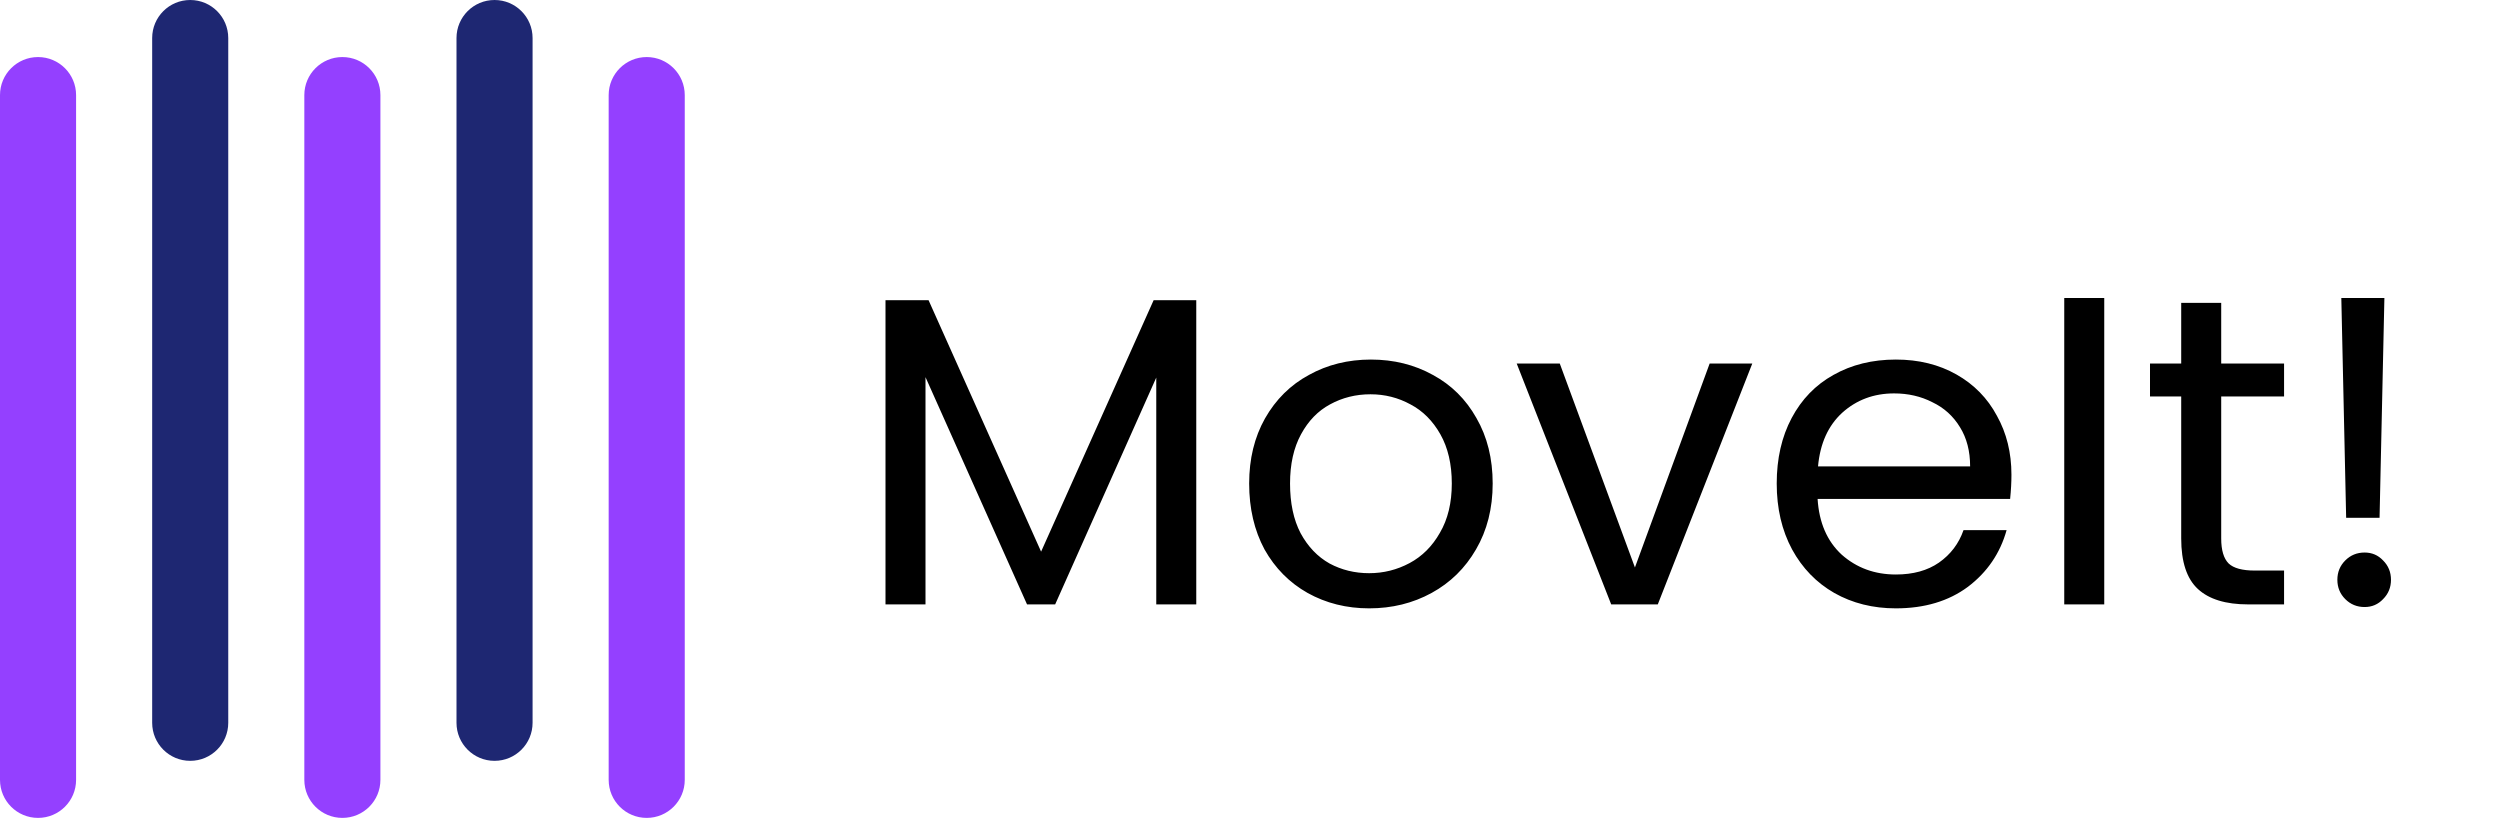
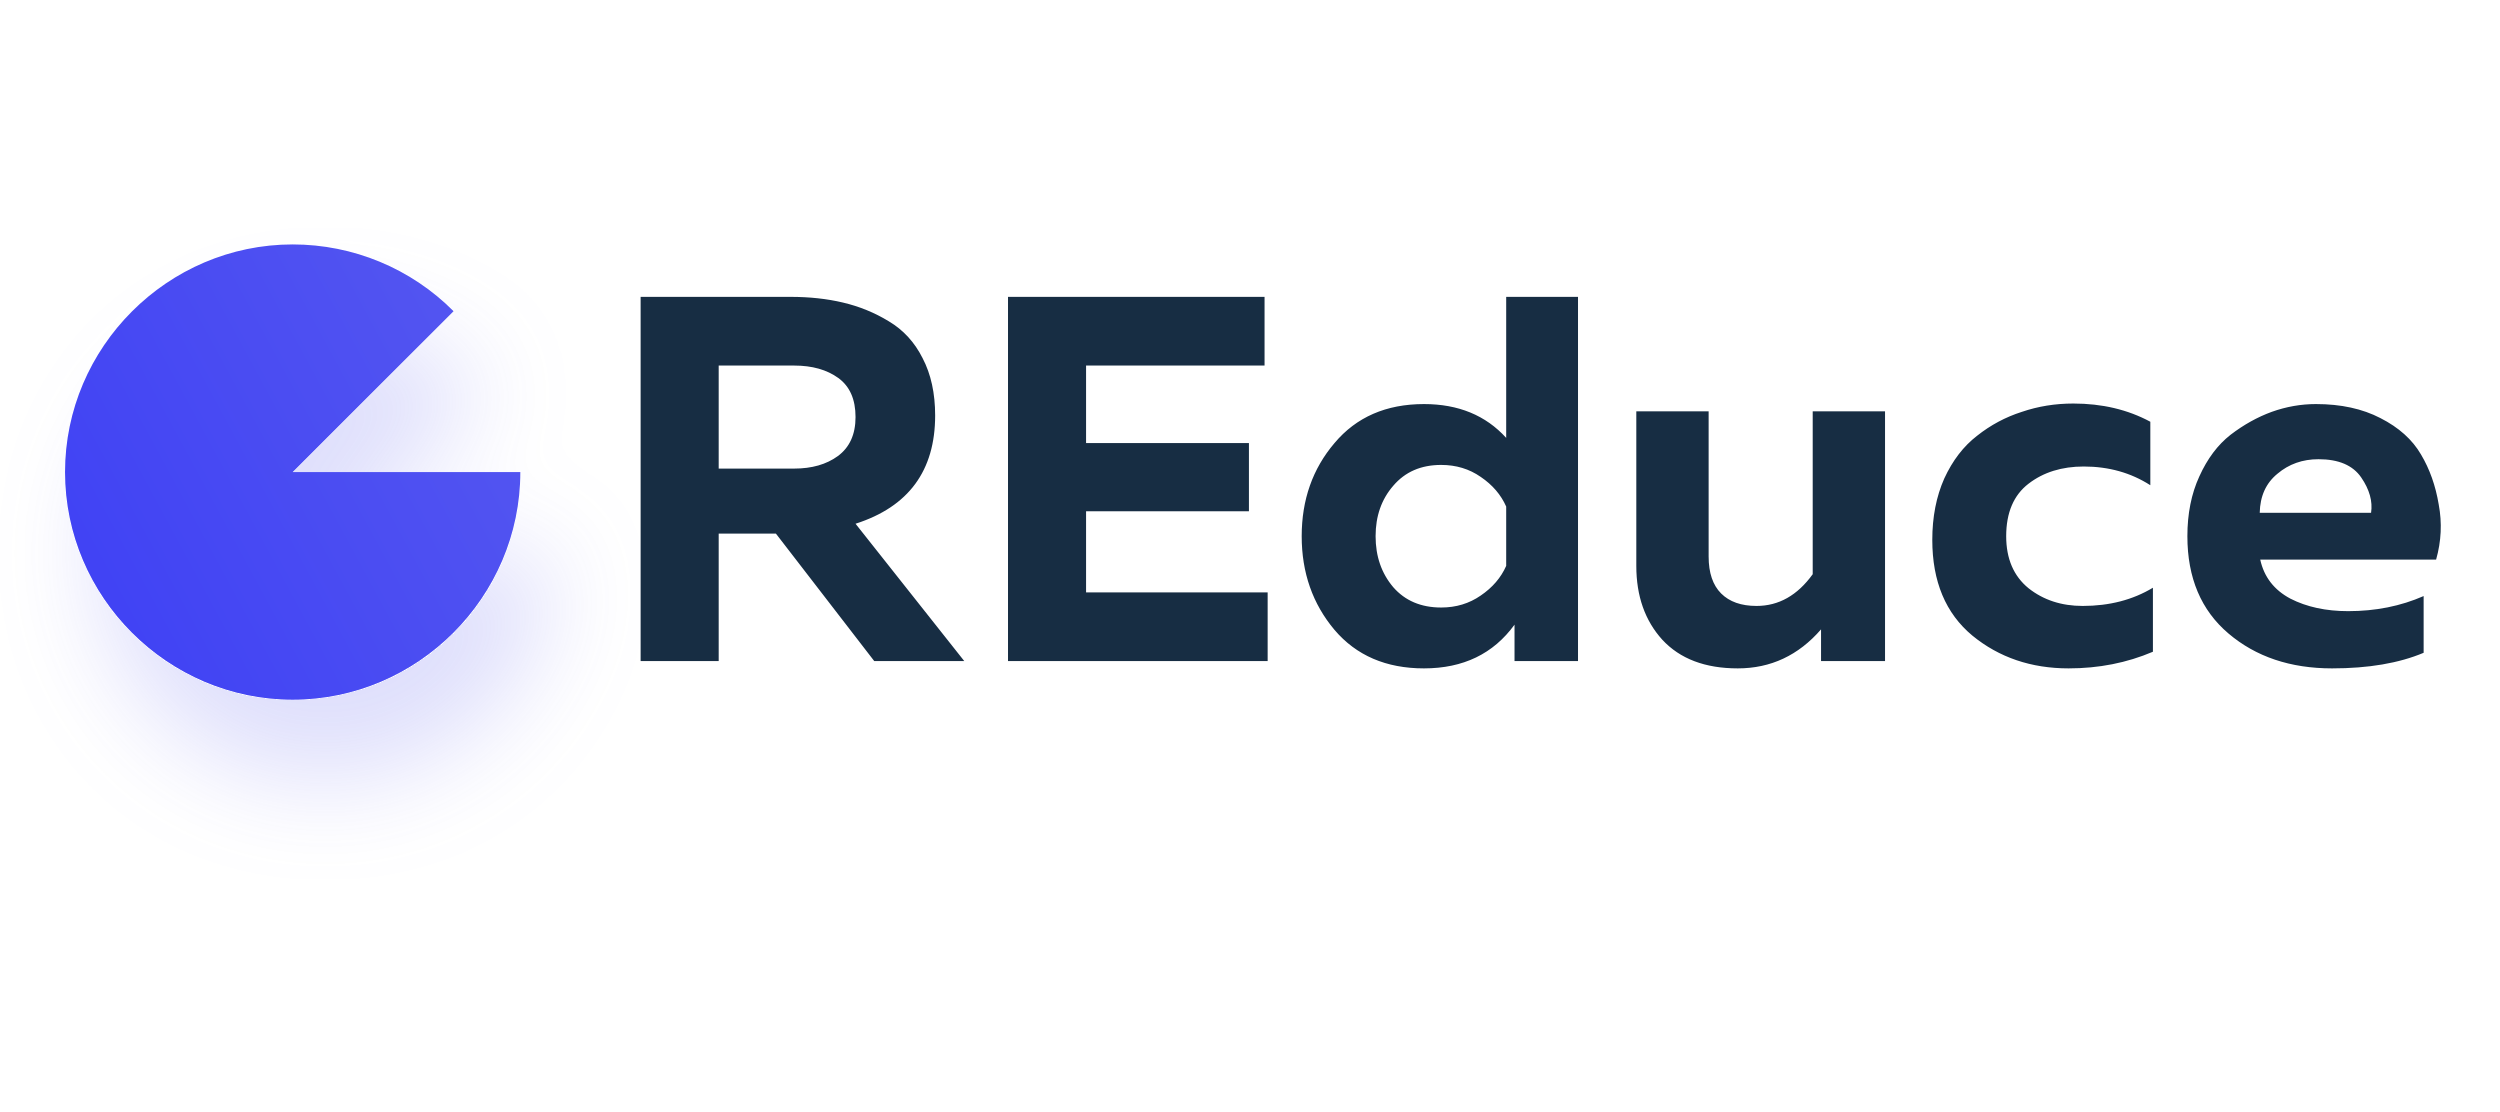
- <svg xmlns="http://www.w3.org/2000/svg" width="182" height="60" viewBox="0 0 182 60" fill="none">
-   <rect y="4.154" width="5.539" height="55.389" rx="2.769" fill="#9440FF" />
-   <rect x="22.155" y="4.154" width="5.539" height="55.389" rx="2.769" fill="#9440FF" />
-   <rect x="44.311" y="4.154" width="5.539" height="55.389" rx="2.769" fill="#9440FF" />
-   <rect x="11.078" width="5.539" height="55.389" rx="2.769" fill="#1E2772" />
-   <rect x="33.233" width="5.539" height="55.389" rx="2.769" fill="#1E2772" />
-   <path d="M87.088 21.856V44H84.176V27.488L76.816 44H74.768L67.376 27.456V44H64.464V21.856H67.6L75.792 40.16L83.984 21.856H87.088ZM99.674 44.288C98.032 44.288 96.538 43.915 95.195 43.168C93.872 42.421 92.826 41.365 92.058 40C91.312 38.613 90.939 37.013 90.939 35.2C90.939 33.408 91.323 31.829 92.091 30.464C92.88 29.077 93.947 28.021 95.29 27.296C96.635 26.549 98.138 26.176 99.802 26.176C101.467 26.176 102.971 26.549 104.315 27.296C105.659 28.021 106.715 29.067 107.483 30.432C108.272 31.797 108.667 33.387 108.667 35.2C108.667 37.013 108.261 38.613 107.451 40C106.661 41.365 105.584 42.421 104.219 43.168C102.853 43.915 101.339 44.288 99.674 44.288ZM99.674 41.728C100.72 41.728 101.701 41.483 102.619 40.992C103.536 40.501 104.272 39.765 104.827 38.784C105.403 37.803 105.691 36.608 105.691 35.2C105.691 33.792 105.413 32.597 104.859 31.616C104.304 30.635 103.579 29.909 102.683 29.44C101.787 28.949 100.816 28.704 99.77 28.704C98.704 28.704 97.722 28.949 96.826 29.44C95.952 29.909 95.248 30.635 94.715 31.616C94.181 32.597 93.915 33.792 93.915 35.2C93.915 36.629 94.171 37.835 94.683 38.816C95.216 39.797 95.92 40.533 96.794 41.024C97.669 41.493 98.629 41.728 99.674 41.728ZM119.023 41.312L124.463 26.464H127.567L120.687 44H117.295L110.415 26.464H113.551L119.023 41.312ZM146.433 34.56C146.433 35.115 146.401 35.701 146.337 36.32H132.321C132.427 38.048 133.014 39.403 134.081 40.384C135.169 41.344 136.481 41.824 138.017 41.824C139.275 41.824 140.321 41.536 141.153 40.96C142.006 40.363 142.603 39.573 142.945 38.592H146.081C145.611 40.277 144.673 41.653 143.265 42.72C141.857 43.765 140.107 44.288 138.017 44.288C136.353 44.288 134.859 43.915 133.537 43.168C132.235 42.421 131.211 41.365 130.465 40C129.718 38.613 129.345 37.013 129.345 35.2C129.345 33.387 129.707 31.797 130.433 30.432C131.158 29.067 132.171 28.021 133.473 27.296C134.795 26.549 136.31 26.176 138.017 26.176C139.681 26.176 141.153 26.539 142.433 27.264C143.713 27.989 144.694 28.992 145.377 30.272C146.081 31.531 146.433 32.96 146.433 34.56ZM143.425 33.952C143.425 32.843 143.179 31.893 142.689 31.104C142.198 30.293 141.526 29.685 140.673 29.28C139.841 28.853 138.913 28.64 137.889 28.64C136.417 28.64 135.158 29.109 134.113 30.048C133.089 30.987 132.502 32.288 132.353 33.952H143.425ZM153.189 21.696V44H150.277V21.696H153.189ZM161.704 28.864V39.2C161.704 40.053 161.885 40.661 162.248 41.024C162.61 41.365 163.24 41.536 164.135 41.536H166.28V44H163.656C162.034 44 160.818 43.627 160.008 42.88C159.197 42.133 158.792 40.907 158.792 39.2V28.864H156.52V26.464H158.792V22.048H161.704V26.464H166.28V28.864H161.704ZM173.584 21.696L173.232 37.696H170.8L170.448 21.696H173.584ZM172.144 44.192C171.589 44.192 171.12 44 170.736 43.616C170.352 43.232 170.16 42.763 170.16 42.208C170.16 41.653 170.352 41.184 170.736 40.8C171.12 40.416 171.589 40.224 172.144 40.224C172.677 40.224 173.125 40.416 173.488 40.8C173.872 41.184 174.064 41.653 174.064 42.208C174.064 42.763 173.872 43.232 173.488 43.616C173.125 44 172.677 44.192 172.144 44.192Z" fill="black" />
+ <svg xmlns="http://www.w3.org/2000/svg" width="90" height="40" viewBox="0 0 84 22" fill="none">
+   <g filter="url(#filter0_d_3_1724)">
+     <path d="M9.834 8.195H17.483C17.483 12.394 14.033 15.844 9.834 15.844C5.636 15.844 2.185 12.394 2.185 8.195C2.185 3.997 5.636 0.546 9.834 0.546C11.866 0.546 13.812 1.354 15.24 2.79L9.834 8.195Z" fill="url(#paint0_linear_3_1724)" />
+   </g>
+   <path d="M24.148 14.546H21.525V2.308H26.56C27.201 2.308 27.79 2.372 28.326 2.5C28.874 2.629 29.387 2.838 29.865 3.13C30.354 3.421 30.733 3.835 31.001 4.371C31.281 4.907 31.421 5.548 31.421 6.294C31.421 8.147 30.529 9.36 28.746 9.931L32.4 14.546H29.375L26.071 10.263H24.148V14.546ZM24.148 4.616V8.078H26.683C27.277 8.078 27.767 7.938 28.151 7.658C28.547 7.367 28.746 6.929 28.746 6.347C28.746 5.752 28.553 5.315 28.169 5.035C27.784 4.756 27.289 4.616 26.683 4.616H24.148ZM33.869 2.308H42.489V4.616H36.492V7.221H41.964V9.511H36.492V12.239H42.593V14.546H33.869V2.308ZM50.608 2.308H53.021V14.546H50.888V13.322C50.177 14.302 49.163 14.791 47.846 14.791C46.575 14.791 45.573 14.36 44.839 13.497C44.104 12.623 43.737 11.574 43.737 10.35C43.737 9.127 44.104 8.083 44.839 7.221C45.573 6.347 46.575 5.91 47.846 5.91C49 5.91 49.92 6.288 50.608 7.046V2.308ZM50.608 9.354C50.433 8.958 50.148 8.625 49.752 8.357C49.367 8.089 48.924 7.955 48.423 7.955C47.747 7.955 47.211 8.188 46.814 8.654C46.418 9.109 46.22 9.674 46.22 10.35C46.22 11.026 46.418 11.598 46.814 12.064C47.211 12.518 47.747 12.746 48.423 12.746C48.924 12.746 49.367 12.611 49.752 12.344C50.148 12.075 50.433 11.743 50.608 11.347V9.354ZM60.907 6.154H63.337V14.546H61.187V13.48C60.429 14.354 59.497 14.791 58.389 14.791C57.294 14.791 56.449 14.471 55.854 13.829C55.272 13.188 54.98 12.361 54.98 11.347V6.154H57.41V11.032C57.41 11.58 57.55 11.994 57.83 12.274C58.11 12.553 58.506 12.693 59.019 12.693C59.765 12.693 60.394 12.338 60.907 11.627V6.154ZM64.925 10.473C64.925 9.703 65.059 9.016 65.328 8.41C65.607 7.804 65.975 7.326 66.429 6.976C66.884 6.615 67.385 6.347 67.933 6.172C68.48 5.985 69.057 5.892 69.663 5.892C70.631 5.892 71.493 6.096 72.251 6.504V8.637C71.598 8.217 70.852 8.008 70.013 8.008C69.279 8.008 68.661 8.2 68.16 8.585C67.659 8.969 67.408 9.558 67.408 10.35C67.408 11.108 67.659 11.691 68.16 12.099C68.661 12.495 69.267 12.693 69.978 12.693C70.876 12.693 71.662 12.489 72.338 12.081V14.232C71.464 14.605 70.52 14.791 69.506 14.791C68.247 14.791 67.169 14.424 66.272 13.69C65.374 12.944 64.925 11.871 64.925 10.473ZM73.496 10.35C73.496 9.593 73.63 8.923 73.898 8.34C74.167 7.745 74.516 7.279 74.948 6.941C75.39 6.603 75.851 6.347 76.329 6.172C76.818 5.997 77.314 5.91 77.815 5.91C78.654 5.91 79.377 6.067 79.983 6.382C80.6 6.696 81.055 7.104 81.346 7.605C81.638 8.095 81.836 8.654 81.941 9.284C82.057 9.902 82.028 10.519 81.853 11.137H75.944C76.072 11.72 76.41 12.157 76.958 12.448C77.506 12.728 78.153 12.868 78.899 12.868C79.82 12.868 80.665 12.699 81.434 12.361V14.267C80.606 14.616 79.581 14.791 78.357 14.791C76.958 14.791 75.798 14.401 74.878 13.62C73.957 12.839 73.496 11.749 73.496 10.35ZM79.668 9.564C79.726 9.179 79.616 8.783 79.336 8.375C79.056 7.967 78.578 7.763 77.902 7.763C77.366 7.763 76.906 7.926 76.521 8.252C76.136 8.567 75.938 9.004 75.927 9.564H79.668Z" fill="#172D43" />
+   <defs>
+     <filter id="filter0_d_3_1724" x="8.10623e-06" y="2.14577e-06" width="21.854" height="21.854" filterUnits="userSpaceOnUse" color-interpolation-filters="sRGB">
+       <feFlood flood-opacity="0" result="BackgroundImageFix" />
+       <feColorMatrix in="SourceAlpha" type="matrix" values="0 0 0 0 0 0 0 0 0 0 0 0 0 0 0 0 0 0 127 0" result="hardAlpha" />
+       <feOffset dx="1.093" dy="2.732" />
+       <feGaussianBlur stdDeviation="1.639" />
+       <feComposite in2="hardAlpha" operator="out" />
+       <feColorMatrix type="matrix" values="0 0 0 0 0.365 0 0 0 0 0.373 0 0 0 0 0.937 0 0 0 0.2 0" />
+       <feBlend mode="normal" in2="BackgroundImageFix" result="effect1_dropShadow_3_1724" />
+       <feBlend mode="normal" in="SourceGraphic" in2="effect1_dropShadow_3_1724" result="shape" />
+     </filter>
+     <linearGradient id="paint0_linear_3_1724" x1="25.679" y1="3.824" x2="-42.069" y2="40.43" gradientUnits="userSpaceOnUse">
+       <stop stop-color="#5D5FEF" />
+       <stop offset="1" stop-color="#0003FF" />
+     </linearGradient>
+   </defs>
</svg>
